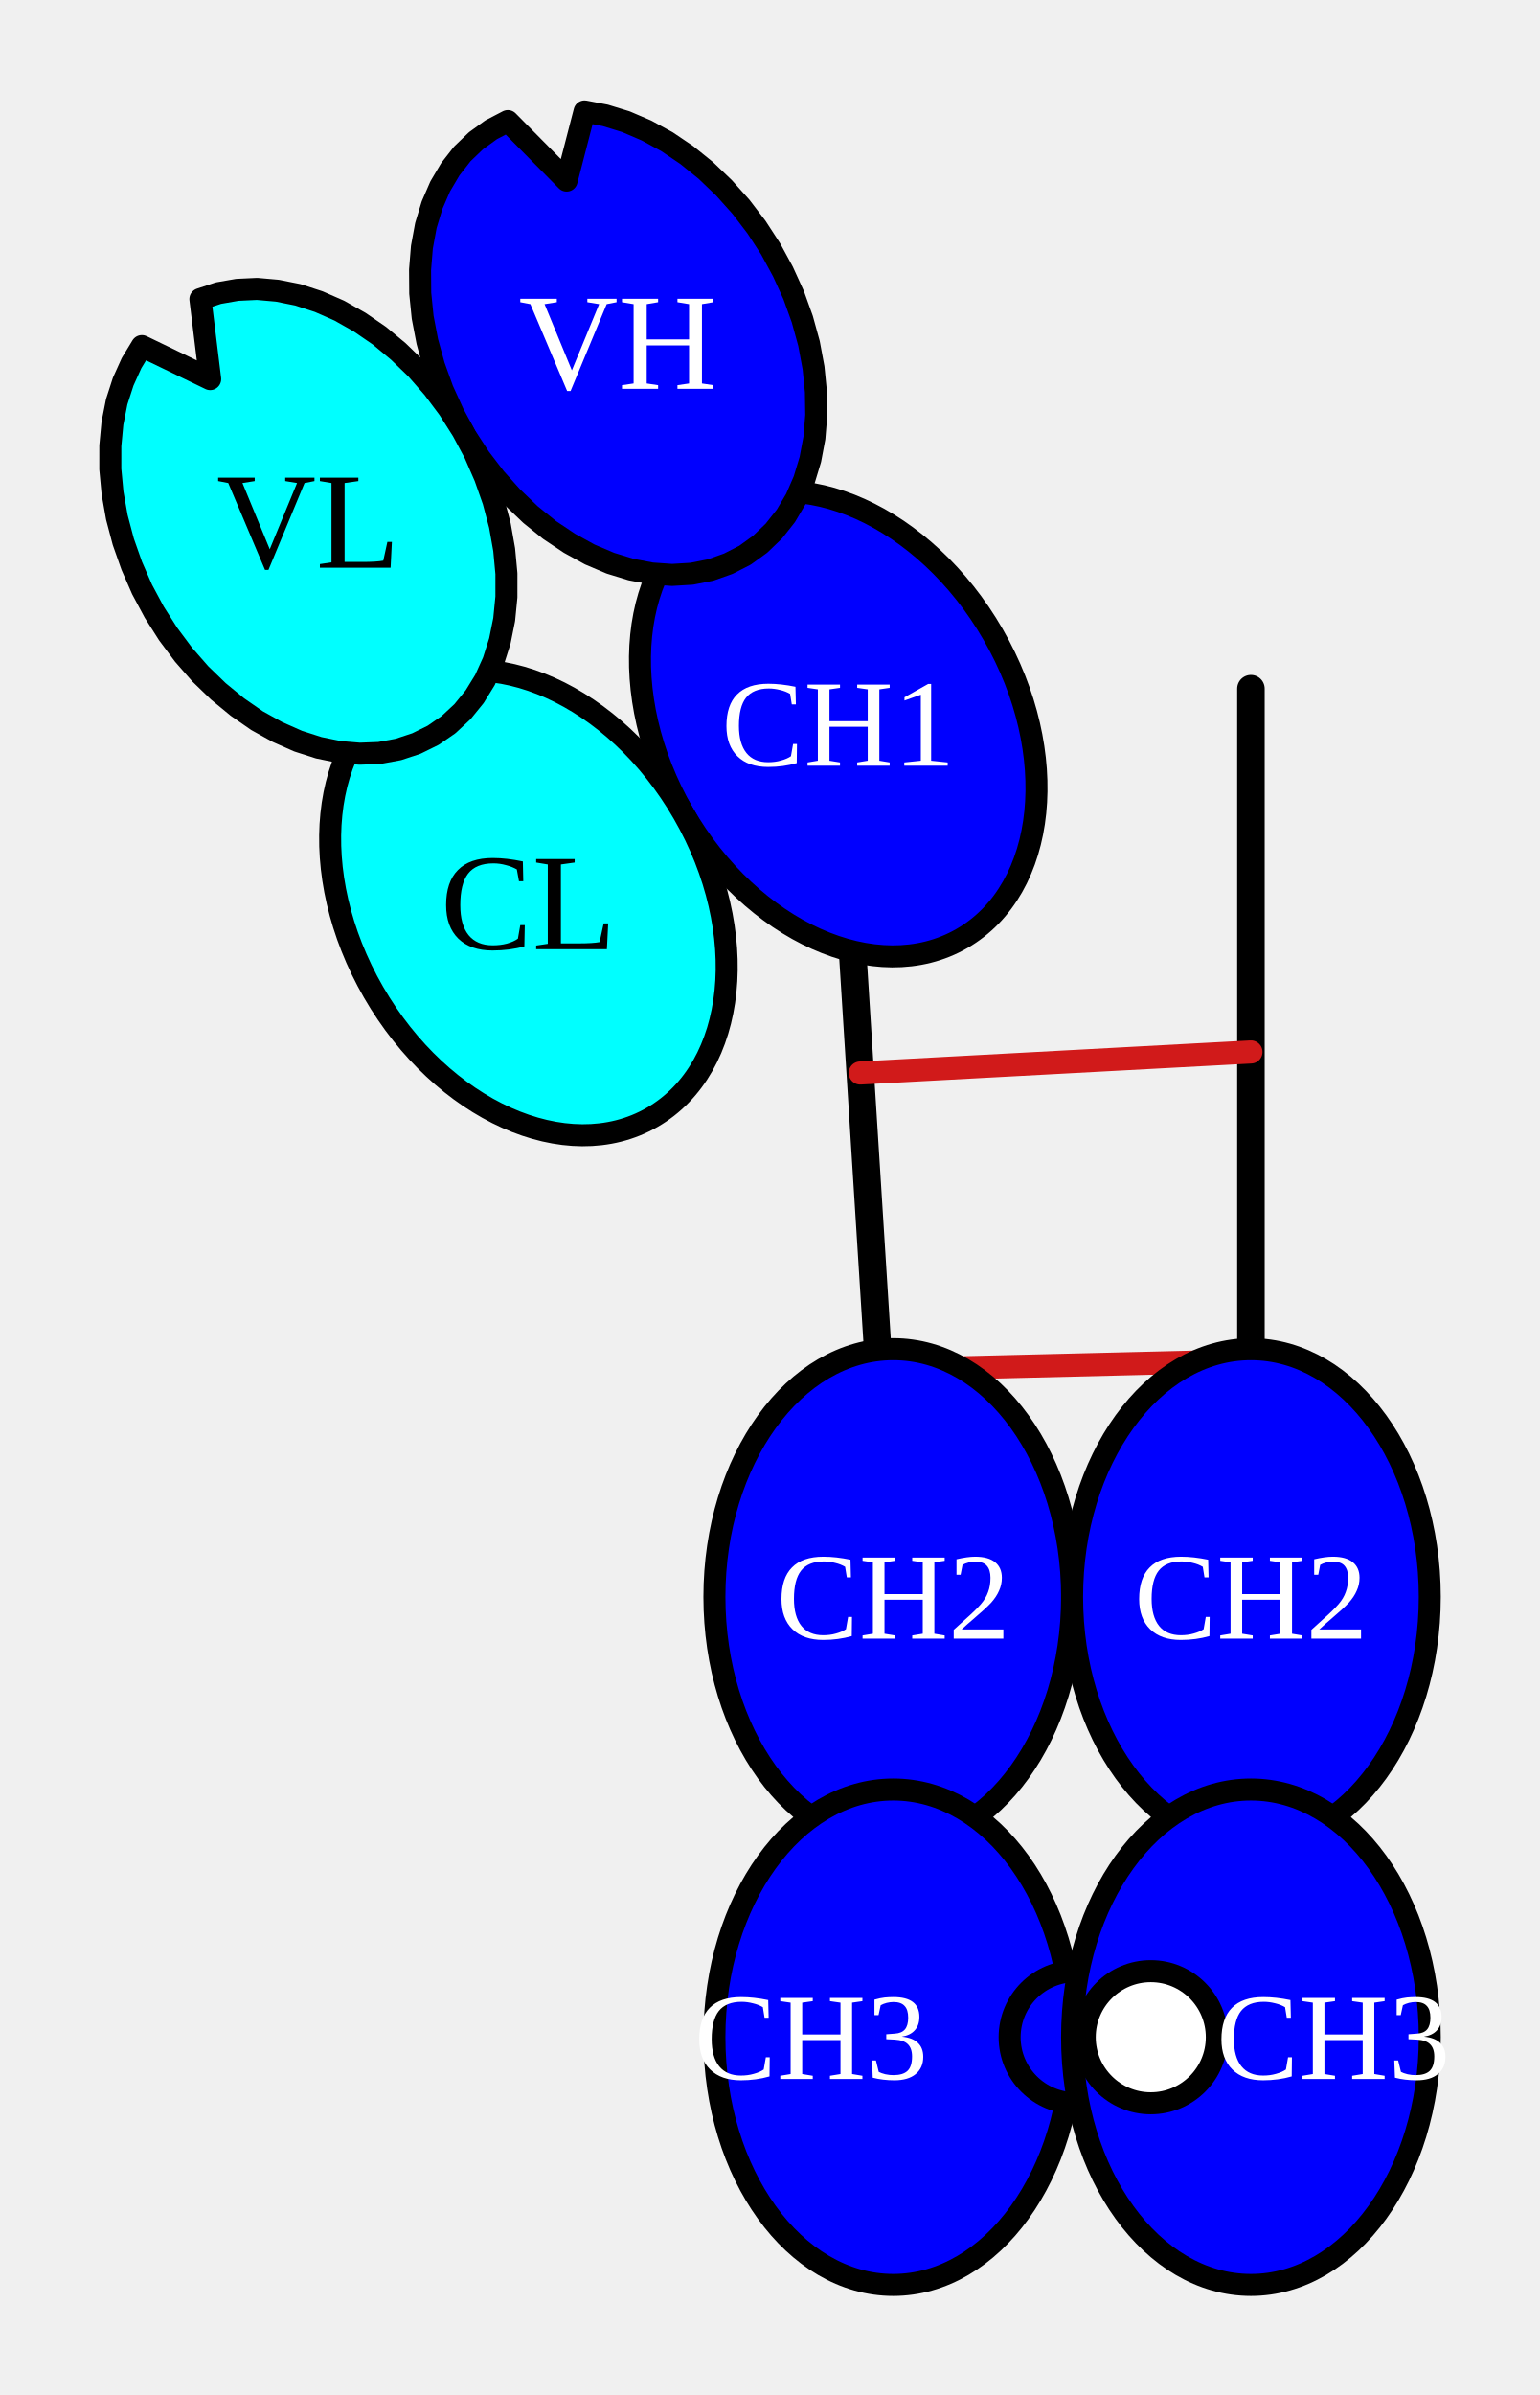
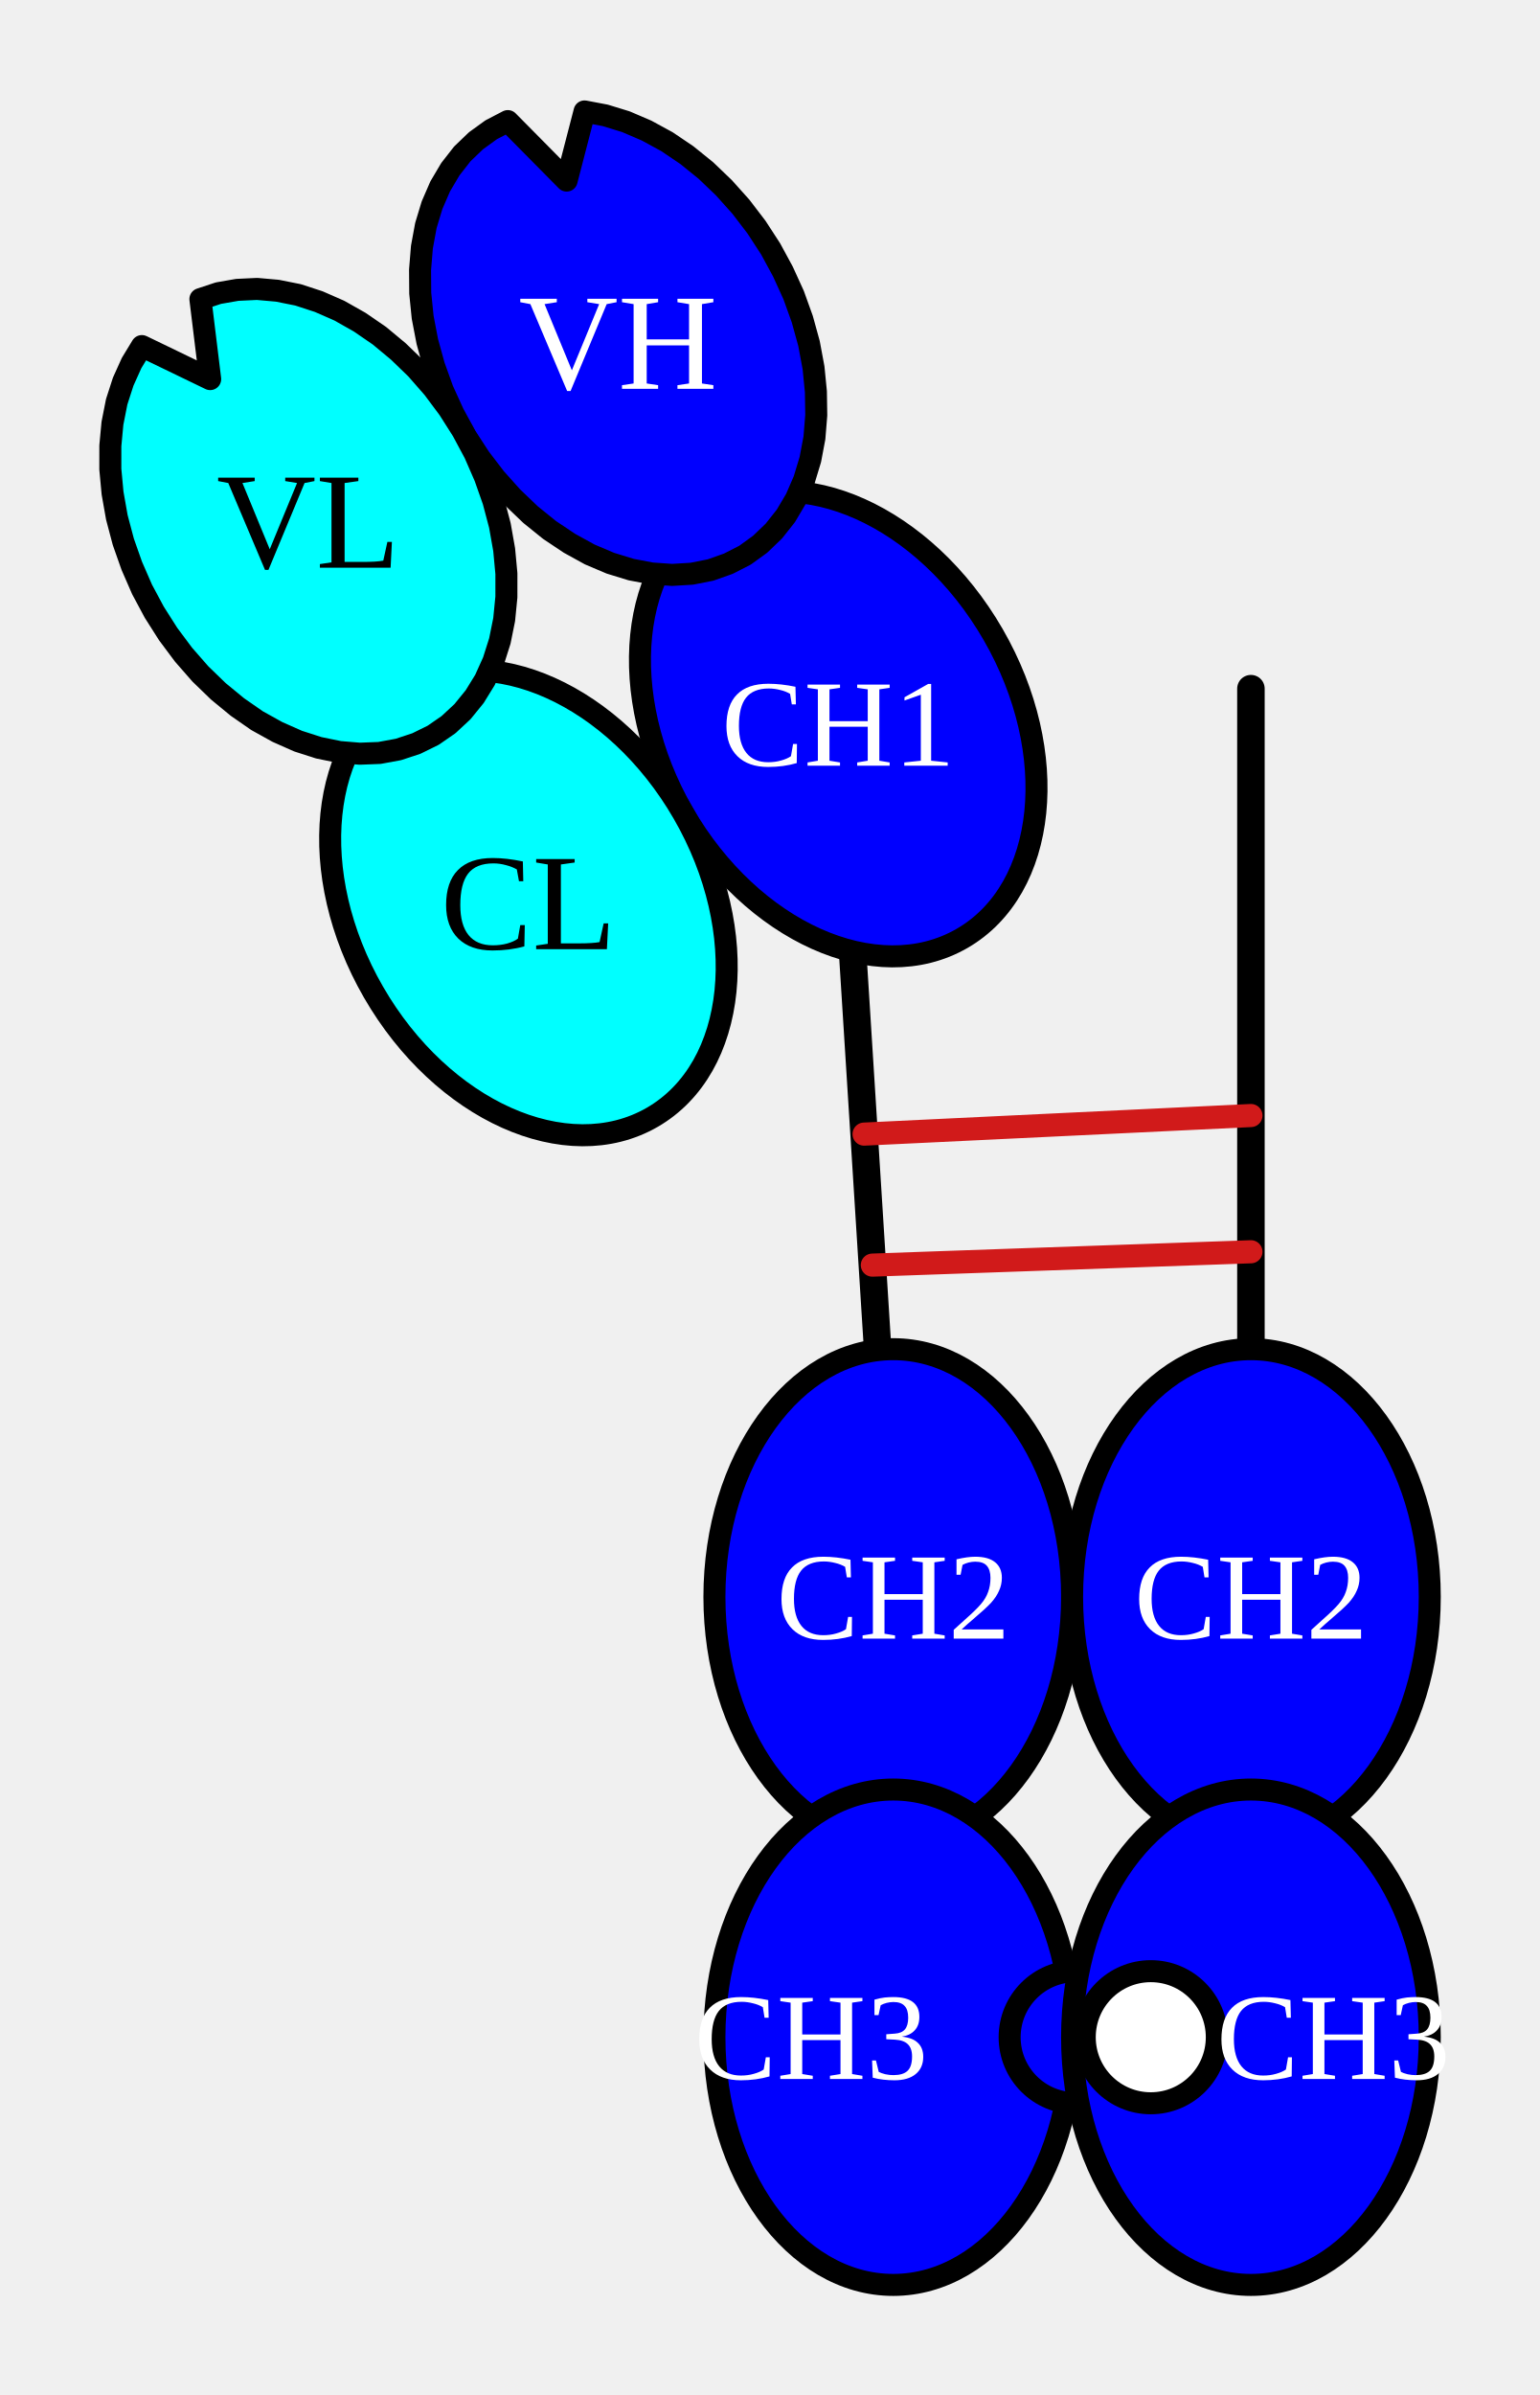
<svg xmlns="http://www.w3.org/2000/svg" width="167.9" height="261.07" viewBox="0 0 167.9 261.07">
  <g transform="translate(116.9,123.07) scale(1.5)">
    <line x1="-17" y1="-29.44" x2="-13" y2="34" stroke="#000000" stroke-width="2" stroke-linecap="round" />
    <line x1="13" y1="-32" x2="13" y2="34" stroke="#000000" stroke-width="2" stroke-linecap="round" />
-     <line x1="-15.4" y1="-4.07" x2="13" y2="-5.6" stroke="#D11A1A" stroke-width="1.68" stroke-linecap="round" />
-     <line x1="-14.04" y1="17.5" x2="13" y2="16.84" stroke="#D11A1A" stroke-width="1.68" stroke-linecap="round" />
+     <line x1="-15.12" y1="0.37" x2="13" y2="-0.98" stroke="#D11A1A" stroke-width="1.68" stroke-linecap="round" />
+     <line x1="-14.52" y1="9.89" x2="13" y2="8.92" stroke="#D11A1A" stroke-width="1.68" stroke-linecap="round" />
    <g transform="translate(-13,34) rotate(0)">
      <ellipse rx="13" ry="18" fill="#0000FF" stroke="#000000" stroke-width="1.6" />
      <text x="0" y="0" font-size="9" font-family="'Times New Roman', Times, serif" fill="#FFFFFF" text-anchor="middle" dominant-baseline="central" transform="rotate(0 0 0)">CH2</text>
    </g>
    <g transform="translate(13,34) rotate(0)">
      <ellipse rx="13" ry="18" fill="#0000FF" stroke="#000000" stroke-width="1.6" />
      <text x="0" y="0" font-size="9" font-family="'Times New Roman', Times, serif" fill="#FFFFFF" text-anchor="middle" dominant-baseline="central" transform="rotate(0 0 0)">CH2</text>
    </g>
    <g transform="translate(-13,66) rotate(0)">
      <ellipse rx="13" ry="18" fill="#0000FF" stroke="#000000" stroke-width="1.6" />
      <circle cx="13.26" cy="0" r="4.8" fill="#0000FF" stroke="#000000" stroke-width="1.6" />
      <text x="-5.98" y="0" font-size="9" font-family="'Times New Roman', Times, serif" fill="#FFFFFF" text-anchor="middle" dominant-baseline="central" transform="rotate(0 -5.98 0)">CH3</text>
    </g>
    <g transform="translate(13,66) rotate(0)">
      <ellipse rx="13" ry="18" fill="#0000FF" stroke="#000000" stroke-width="1.6" />
      <circle cx="-7.28" cy="0" r="4.8" fill="#FFFFFF" stroke="#000000" stroke-width="1.6" />
      <text x="5.98" y="0" font-size="9" font-family="'Times New Roman', Times, serif" fill="#FFFFFF" text-anchor="middle" dominant-baseline="central" transform="rotate(0 5.98 0)">CH3</text>
    </g>
    <g transform="translate(-17,-29.44) rotate(-30)">
      <ellipse rx="13" ry="18" fill="#0000FF" stroke="#000000" stroke-width="1.6" />
      <text x="0" y="0" font-size="9" font-family="'Times New Roman', Times, serif" fill="#FFFFFF" text-anchor="middle" dominant-baseline="central" transform="rotate(30 0 0)">CH1</text>
    </g>
    <g transform="translate(-39.52,-16.44) rotate(-30)">
      <ellipse rx="13" ry="18" fill="#00FFFF" stroke="#000000" stroke-width="1.6" />
      <text x="0" y="0" font-size="10" font-family="'Times New Roman', Times, serif" fill="#000000" text-anchor="middle" dominant-baseline="central" transform="rotate(30 0 0)">CL</text>
    </g>
    <g transform="translate(-33,-57.16) rotate(-30)">
      <path d="M 6.28 -15.76 L 7.44 -14.76 L 8.51 -13.61 L 9.49 -12.3 L 10.37 -10.86 L 11.13 -9.3 L 11.77 -7.64 L 12.28 -5.89 L 12.66 -4.08 L 12.9 -2.23 L 13 -0.35 L 12.95 1.53 L 12.77 3.4 L 12.44 5.23 L 11.98 7 L 11.38 8.7 L 10.66 10.29 L 9.83 11.78 L 8.89 13.14 L 7.85 14.35 L 6.72 15.41 L 5.52 16.3 L 4.26 17.01 L 2.95 17.53 L 1.61 17.86 L 0.26 18 L -1.1 17.93 L -2.45 17.68 L -3.77 17.23 L -5.05 16.59 L -6.28 15.76 L -7.43 14.77 L -8.51 13.61 L -9.49 12.31 L -10.36 10.87 L -11.13 9.31 L -11.77 7.65 L -12.28 5.9 L -12.66 4.09 L -12.9 2.24 L -13 0.36 L -12.95 -1.52 L -12.77 -3.39 L -12.44 -5.22 L -11.98 -6.99 L -11.39 -8.69 L -10.67 -10.29 L -9.83 -11.77 L -8.89 -13.13 L -7.85 -14.35 L -6.73 -15.4 L -5.53 -16.29 L -4.27 -17 L -2.96 -17.53 L -1.62 -17.86 L -0.26 -18 L 1.1 -17.94 L 2.64 -12.06 Z" fill="#0000FF" stroke="#000000" stroke-width="1.6" stroke-linejoin="round" />
      <text x="0" y="0" font-size="10" font-family="'Times New Roman', Times, serif" fill="#FFFFFF" text-anchor="middle" dominant-baseline="central" transform="rotate(30 0 0)">VH</text>
    </g>
    <g transform="translate(-55.52,-44.16) rotate(-30)">
      <path d="M 1.28 -17.91 L 2.63 -17.63 L 3.94 -17.15 L 5.22 -16.49 L 6.43 -15.64 L 7.58 -14.63 L 8.64 -13.45 L 9.61 -12.13 L 10.47 -10.67 L 11.22 -9.1 L 11.84 -7.42 L 12.34 -5.67 L 12.7 -3.85 L 12.92 -1.99 L 13 -0.11 L 12.94 1.77 L 12.73 3.63 L 12.39 5.45 L 11.91 7.22 L 11.3 8.9 L 10.57 10.49 L 9.72 11.96 L 8.76 13.3 L 7.71 14.49 L 6.57 15.53 L 5.36 16.4 L 4.1 17.08 L 2.79 17.58 L 1.44 17.89 L 0.09 18 L -1.27 17.91 L -2.62 17.63 L -3.94 17.16 L -5.21 16.49 L -6.42 15.65 L -7.57 14.63 L -8.63 13.46 L -9.6 12.13 L -10.47 10.68 L -11.21 9.11 L -11.84 7.43 L -12.34 5.68 L -12.7 3.86 L -12.92 2 L -13 0.12 L -12.94 -1.76 L -12.73 -3.62 L -12.39 -5.44 L -11.91 -7.21 L -11.3 -8.89 L -10.57 -10.48 L -9.72 -11.95 L -8.77 -13.29 L -7.72 -14.49 L -6.58 -15.52 L -5.37 -16.39 L -4.11 -17.08 L -1.01 -12.52 Z" fill="#00FFFF" stroke="#000000" stroke-width="1.6" stroke-linejoin="round" />
      <text x="0" y="0" font-size="10" font-family="'Times New Roman', Times, serif" fill="#000000" text-anchor="middle" dominant-baseline="central" transform="rotate(30 0 0)">VL</text>
    </g>
  </g>
</svg>
